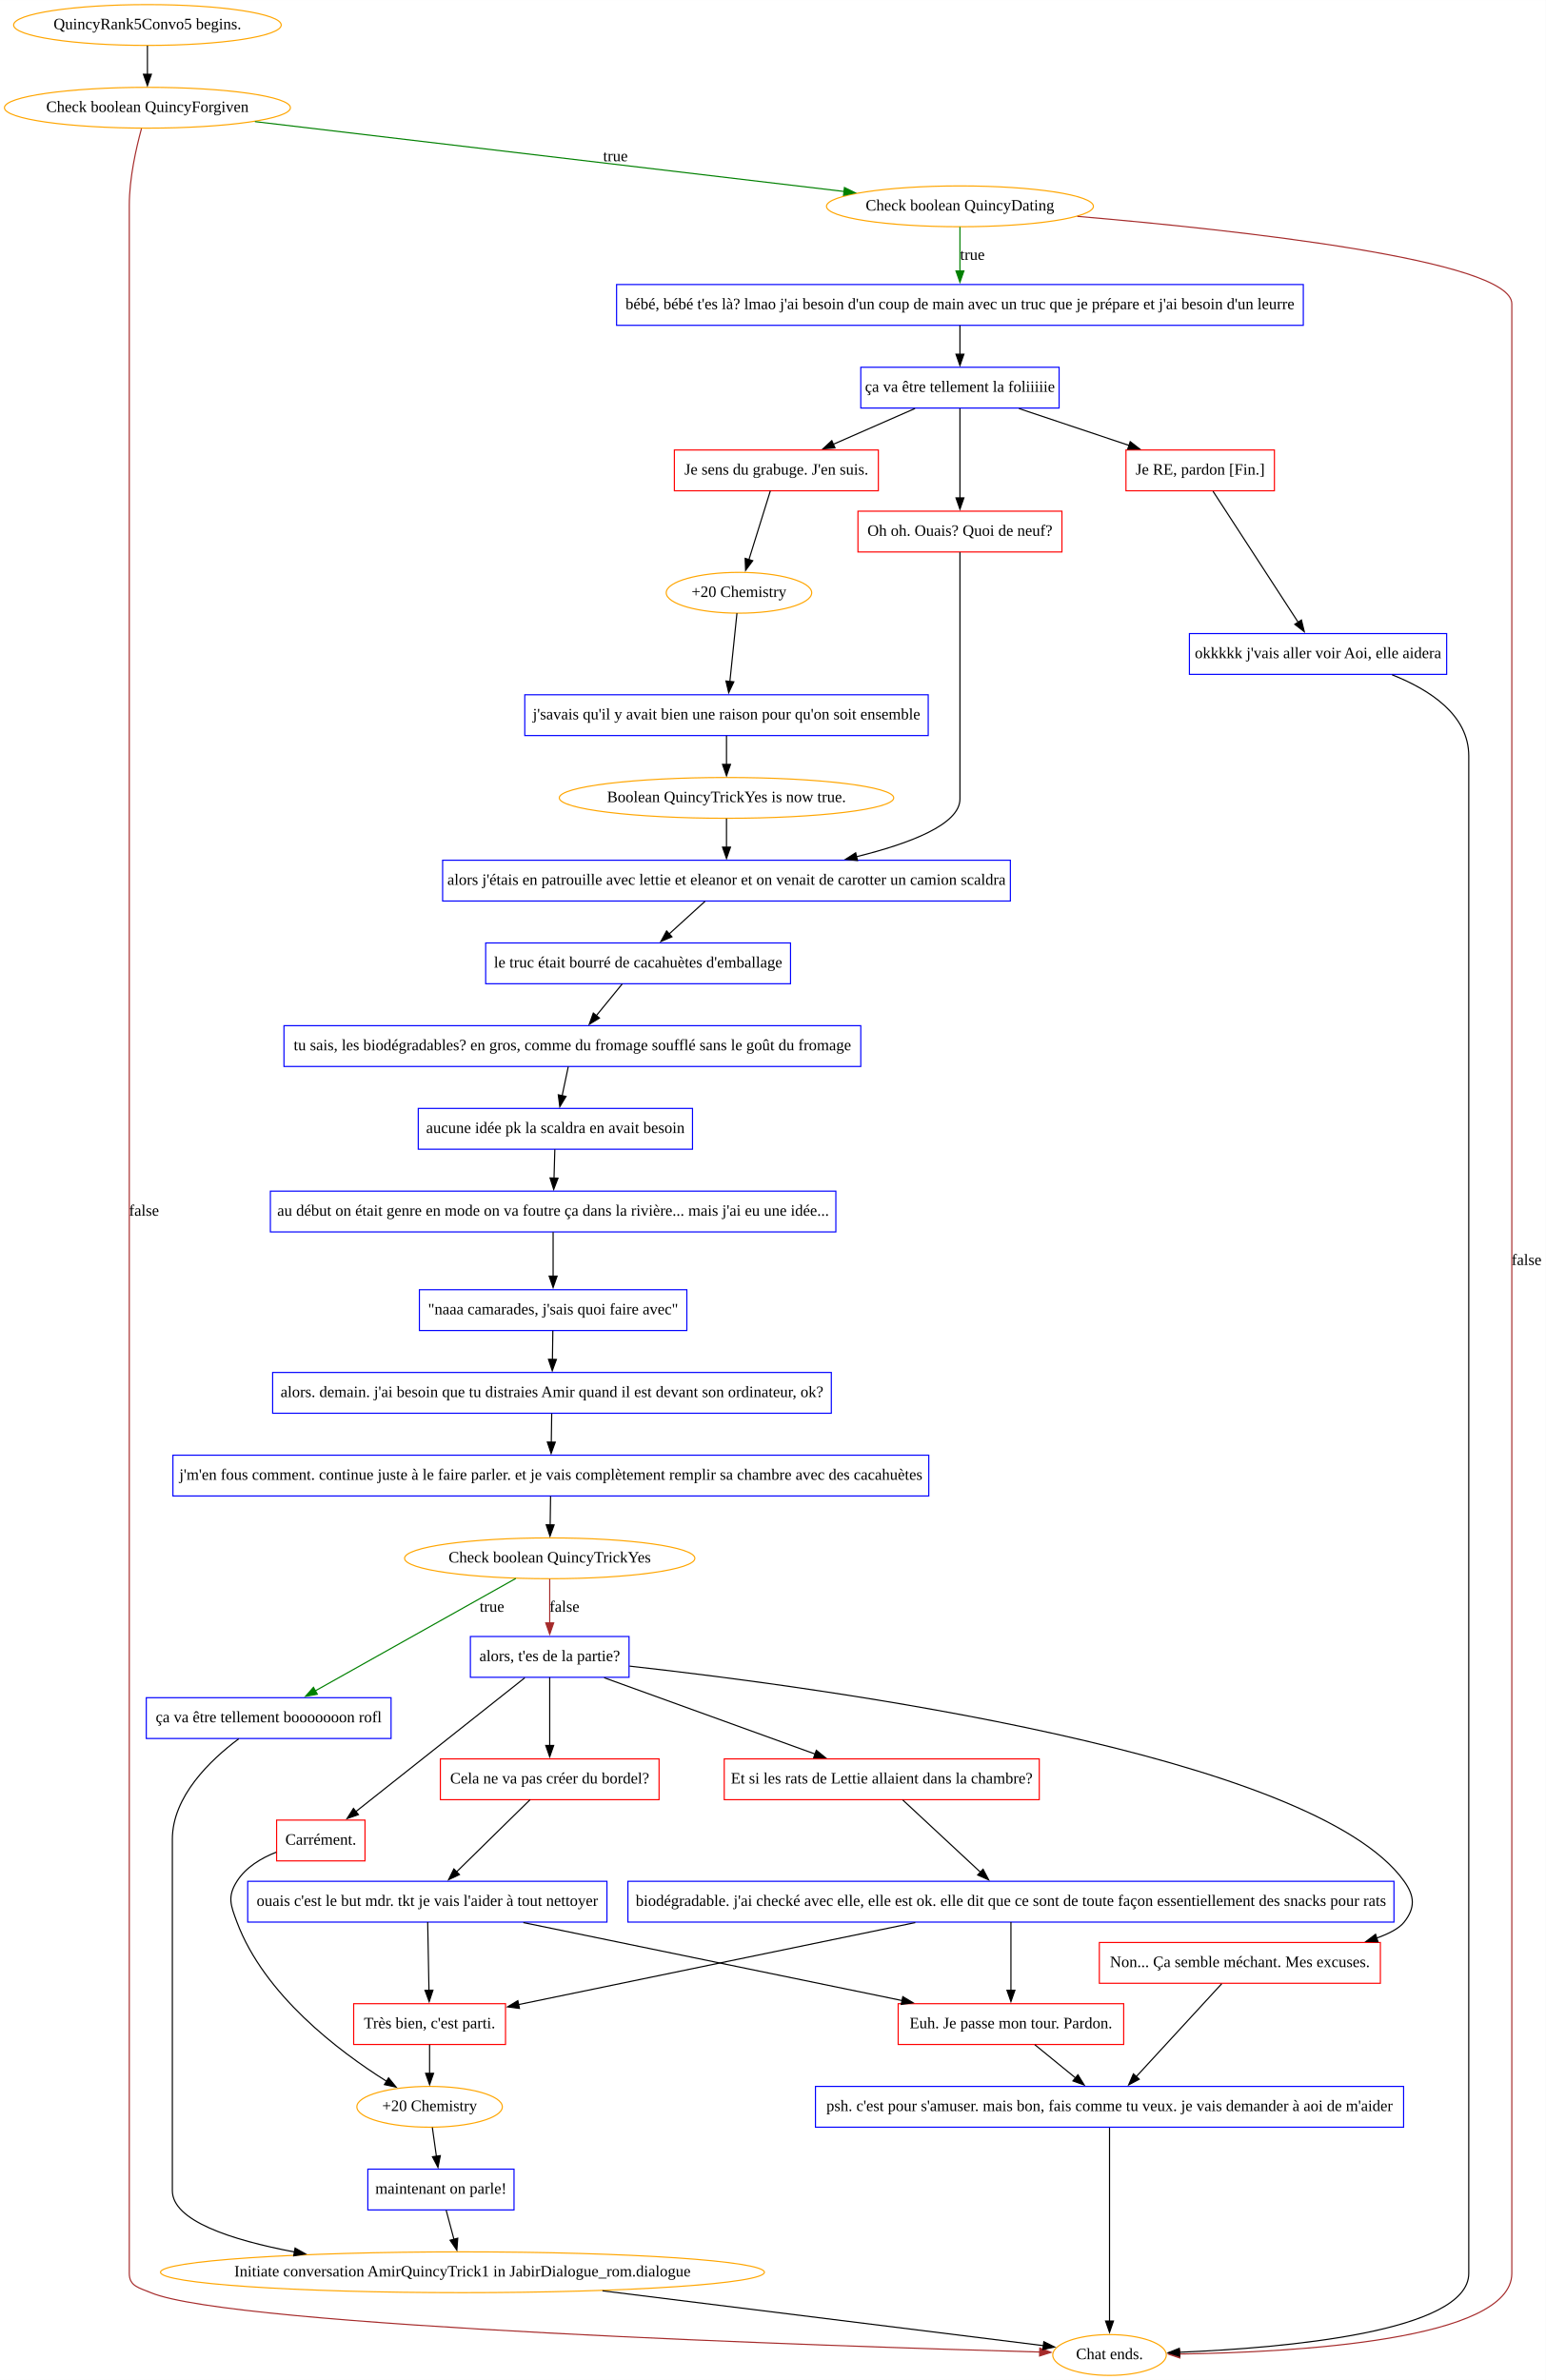
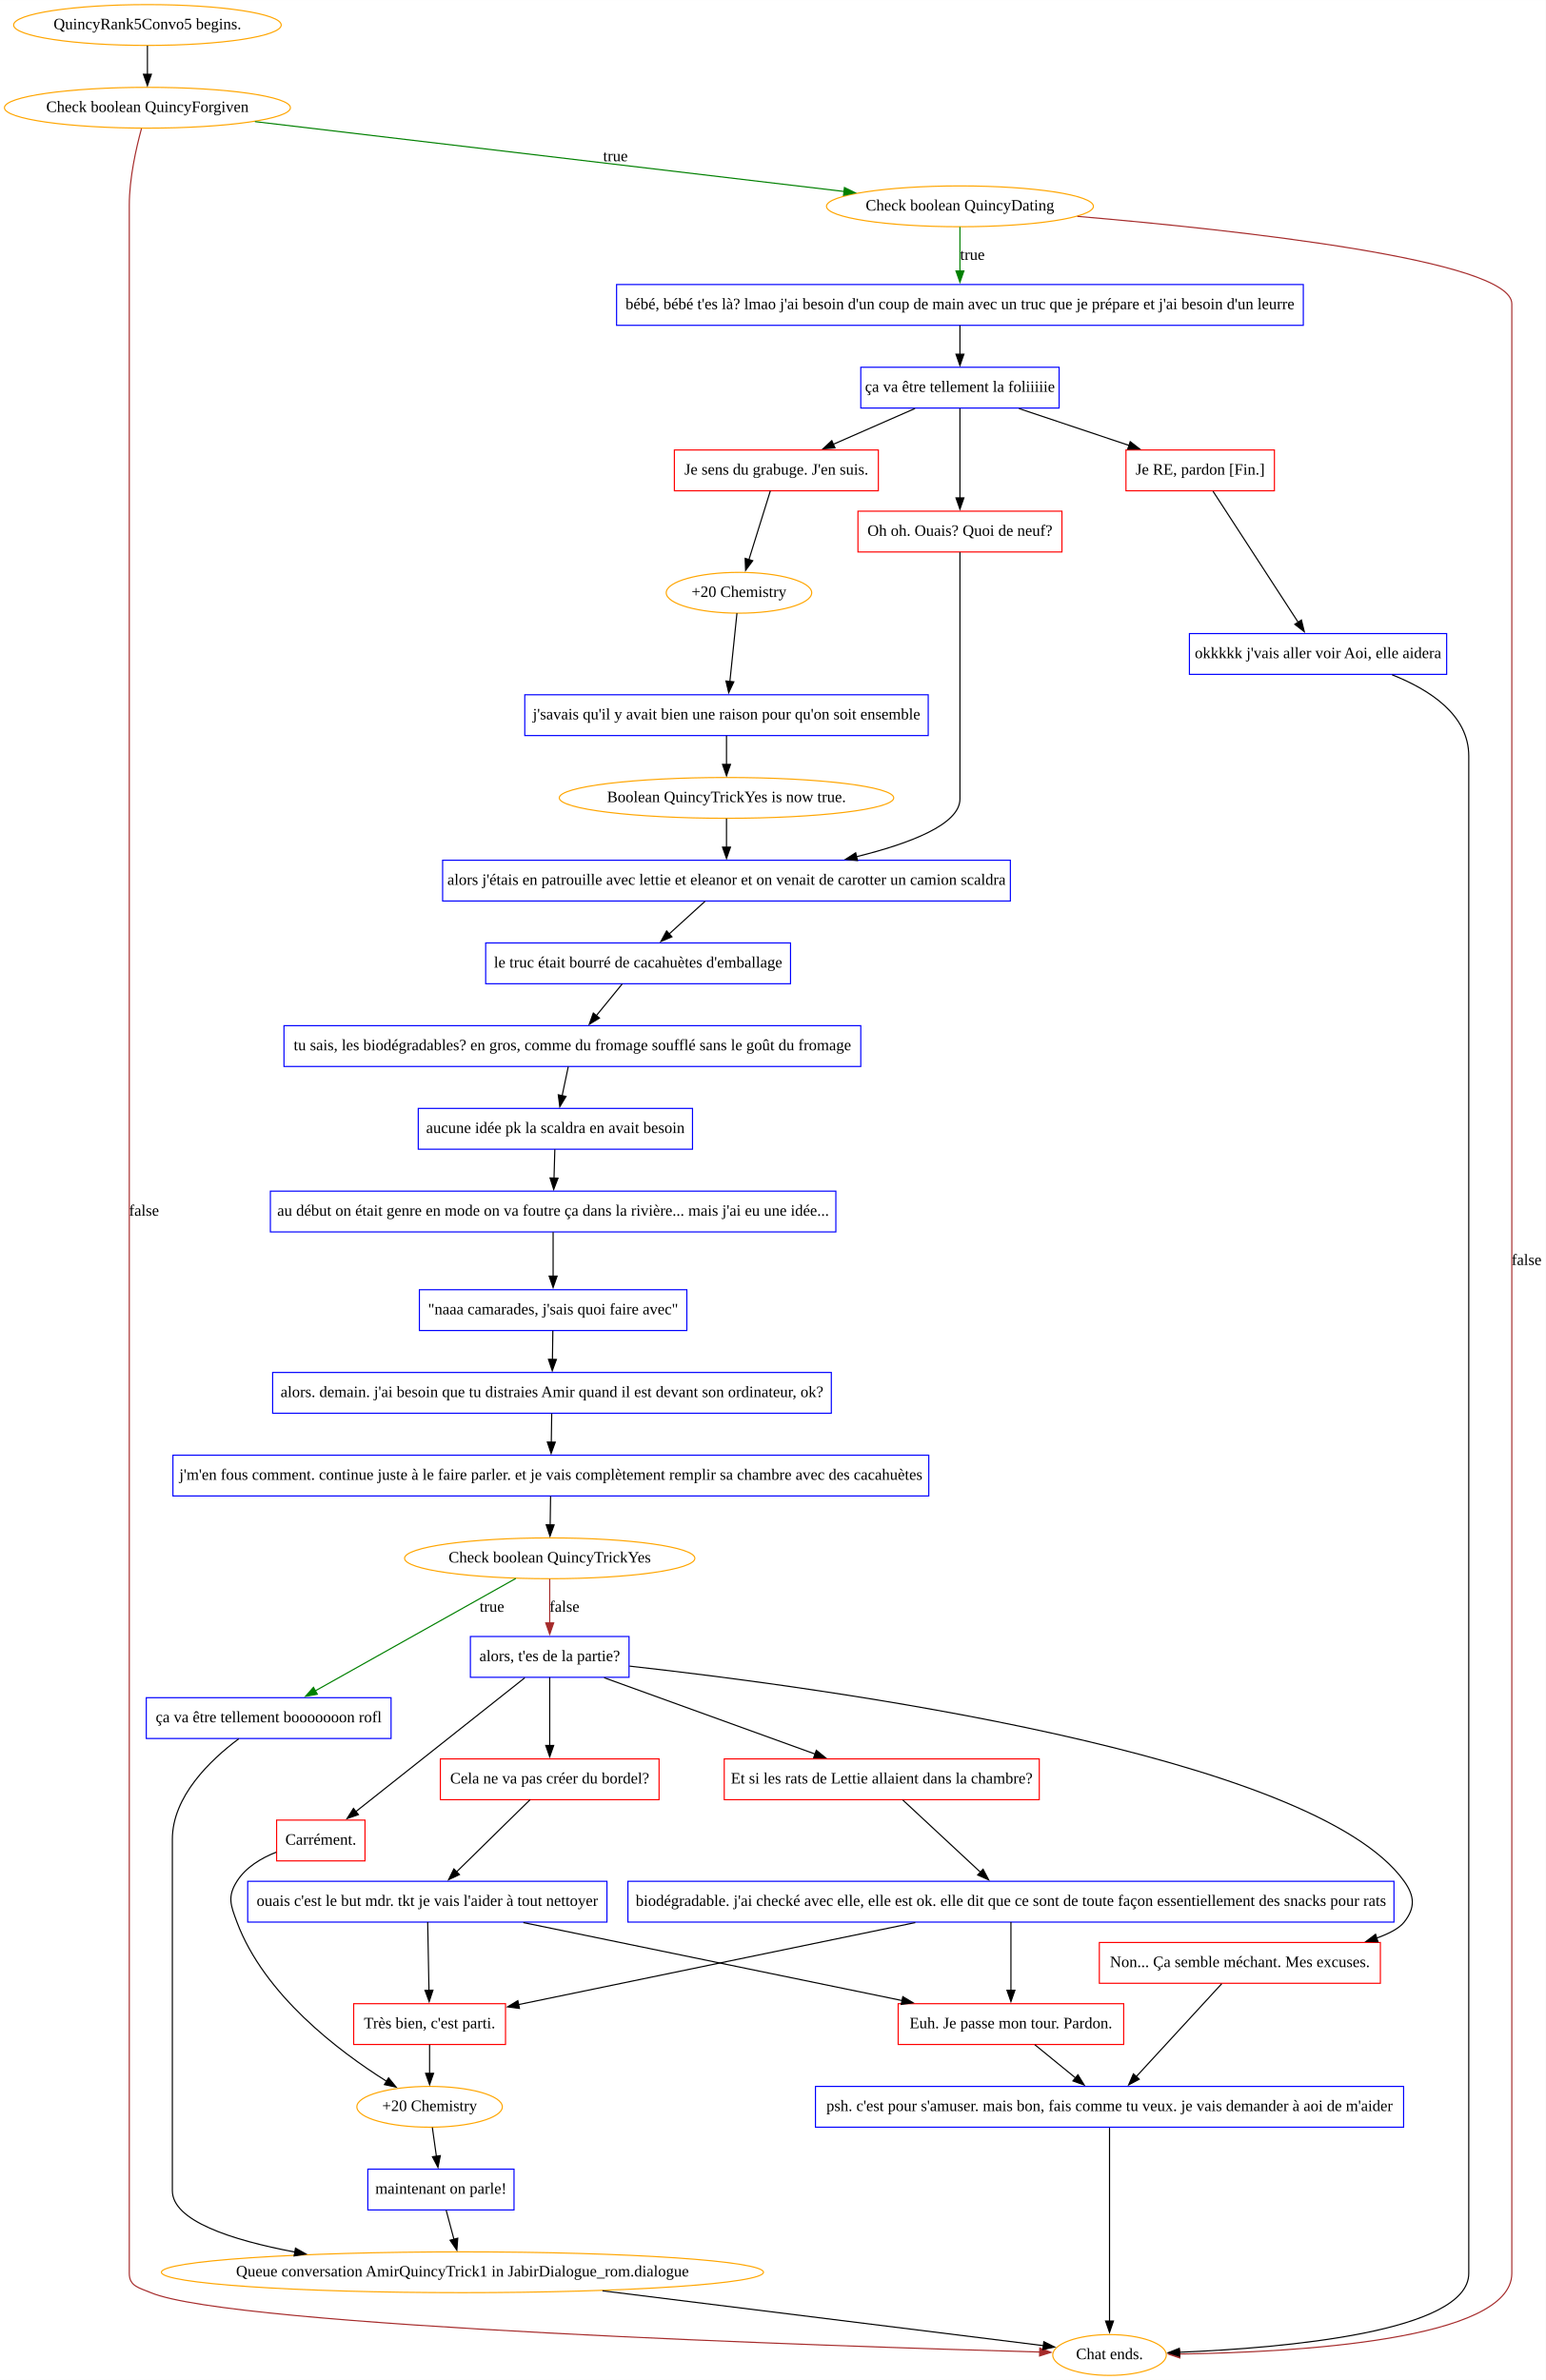
<svg xmlns="http://www.w3.org/2000/svg" width="1364pt" height="2100pt" viewBox="0.00 0.00 1364.09 2100.00">
  <g id="graph0" class="graph" transform="scale(1 1) rotate(0) translate(4 2096)">
    <polygon fill="white" stroke="none" points="-4,4 -4,-2096 1360.09,-2096 1360.09,4 -4,4" />
    <g id="node1" class="node">
      <ellipse fill="none" stroke="orange" cx="126.09" cy="-2074" rx="118.08" ry="18" />
      <text text-anchor="middle" x="126.09" y="-2070.3" font-family="Times New Roman,serif" font-size="14.00">QuincyRank5Convo5 begins.</text>
    </g>
    <g id="node2" class="node">
      <ellipse fill="none" stroke="orange" cx="126.09" cy="-2001" rx="126.18" ry="18" />
      <text text-anchor="middle" x="126.09" y="-1997.3" font-family="Times New Roman,serif" font-size="14.00">Check boolean QuincyForgiven</text>
    </g>
    <g id="edge1" class="edge">
      <path fill="none" stroke="black" d="M126.09,-2055.81C126.09,-2048.23 126.09,-2039.1 126.09,-2030.54" />
      <polygon fill="black" stroke="black" points="129.59,-2030.54 126.09,-2020.54 122.59,-2030.54 129.59,-2030.54" />
    </g>
    <g id="node3" class="node">
      <ellipse fill="none" stroke="orange" cx="843.09" cy="-1914" rx="117.78" ry="18" />
      <text text-anchor="middle" x="843.09" y="-1910.3" font-family="Times New Roman,serif" font-size="14.00">Check boolean QuincyDating</text>
    </g>
    <g id="edge2" class="edge">
      <path fill="none" stroke="green" d="M220.93,-1988.76C355.91,-1972.75 602.4,-1943.53 741.16,-1927.08" />
      <polygon fill="green" stroke="green" points="741.17,-1930.61 750.69,-1925.95 740.35,-1923.66 741.17,-1930.61" />
      <text text-anchor="middle" x="539.09" y="-1953.8" font-family="Times New Roman,serif" font-size="14.00">true</text>
    </g>
    <g id="node4" class="node">
      <ellipse fill="none" stroke="orange" cx="975.09" cy="-18" rx="50.09" ry="18" />
      <text text-anchor="middle" x="975.09" y="-14.3" font-family="Times New Roman,serif" font-size="14.00">Chat ends.</text>
    </g>
    <g id="edge3" class="edge">
      <path fill="none" stroke="brown" d="M120.85,-1982.6C116.18,-1965.54 110.09,-1938.73 110.09,-1915 110.09,-1915 110.09,-1915 110.09,-90 110.09,-78.67 118.64,-77.38 129.09,-73 200.85,-42.93 731.31,-25.69 913.7,-20.6" />
      <polygon fill="brown" stroke="brown" points="913.54,-24.11 923.44,-20.34 913.34,-17.11 913.54,-24.11" />
      <text text-anchor="middle" x="123.09" y="-1023.3" font-family="Times New Roman,serif" font-size="14.00">false</text>
    </g>
    <g id="edge5" class="edge">
      <path fill="none" stroke="brown" d="M946.67,-1905.16C1089.66,-1892.92 1330.09,-1866.6 1330.09,-1828 1330.09,-1828 1330.09,-1828 1330.09,-90 1330.09,-30.92 1138.63,-20.32 1036.92,-18.86" />
      <polygon fill="brown" stroke="brown" points="1037.13,-15.36 1027.09,-18.75 1037.05,-22.36 1037.13,-15.36" />
      <text text-anchor="middle" x="1343.09" y="-979.8" font-family="Times New Roman,serif" font-size="14.00">false</text>
    </g>
    <g id="node5" class="node">
      <polygon fill="none" stroke="blue" points="1146.09,-1845 540.09,-1845 540.09,-1809 1146.09,-1809 1146.09,-1845" />
      <text text-anchor="middle" x="843.09" y="-1823.3" font-family="Times New Roman,serif" font-size="14.00">bébé, bébé t'es là? lmao j'ai besoin d'un coup de main avec un truc que je prépare et j'ai besoin d'un leurre</text>
    </g>
    <g id="edge4" class="edge">
      <path fill="none" stroke="green" d="M843.09,-1895.8C843.09,-1884.58 843.09,-1869.67 843.09,-1856.69" />
      <polygon fill="green" stroke="green" points="846.59,-1856.98 843.09,-1846.98 839.59,-1856.98 846.59,-1856.98" />
      <text text-anchor="middle" x="854.09" y="-1866.8" font-family="Times New Roman,serif" font-size="14.00">true</text>
    </g>
    <g id="node6" class="node">
      <polygon fill="none" stroke="blue" points="930.59,-1772 755.59,-1772 755.59,-1736 930.59,-1736 930.59,-1772" />
      <text text-anchor="middle" x="843.09" y="-1750.3" font-family="Times New Roman,serif" font-size="14.00">ça va être tellement la foliiiiie</text>
    </g>
    <g id="edge6" class="edge">
      <path fill="none" stroke="black" d="M843.09,-1808.81C843.09,-1801.23 843.09,-1792.1 843.09,-1783.54" />
      <polygon fill="black" stroke="black" points="846.59,-1783.54 843.09,-1773.54 839.59,-1783.54 846.59,-1783.54" />
    </g>
    <g id="node7" class="node">
      <polygon fill="none" stroke="red" points="771.09,-1699 591.09,-1699 591.09,-1663 771.09,-1663 771.09,-1699" />
      <text text-anchor="middle" x="681.09" y="-1677.3" font-family="Times New Roman,serif" font-size="14.00">Je sens du grabuge. J'en suis.</text>
    </g>
    <g id="edge7" class="edge">
      <path fill="none" stroke="black" d="M803.46,-1735.63C781.69,-1726.09 754.47,-1714.16 731.23,-1703.98" />
      <polygon fill="black" stroke="black" points="732.82,-1700.85 722.26,-1700.04 730.01,-1707.26 732.82,-1700.85" />
    </g>
    <g id="node8" class="node">
      <polygon fill="none" stroke="red" points="933.09,-1645 753.09,-1645 753.09,-1609 933.09,-1609 933.09,-1645" />
      <text text-anchor="middle" x="843.09" y="-1623.3" font-family="Times New Roman,serif" font-size="14.00">Oh oh. Ouais? Quoi de neuf?</text>
    </g>
    <g id="edge8" class="edge">
      <path fill="none" stroke="black" d="M843.09,-1735.62C843.09,-1715.19 843.09,-1680.99 843.09,-1656.62" />
      <polygon fill="black" stroke="black" points="846.59,-1656.75 843.09,-1646.75 839.59,-1656.75 846.59,-1656.75" />
    </g>
    <g id="node9" class="node">
      <polygon fill="none" stroke="red" points="1120.59,-1699 989.59,-1699 989.59,-1663 1120.59,-1663 1120.59,-1699" />
      <text text-anchor="middle" x="1055.09" y="-1677.3" font-family="Times New Roman,serif" font-size="14.00">Je RE, pardon [Fin.]</text>
    </g>
    <g id="edge9" class="edge">
      <path fill="none" stroke="black" d="M895.22,-1735.54C924.61,-1725.7 961.53,-1713.33 992.48,-1702.97" />
      <polygon fill="black" stroke="black" points="993.35,-1706.37 1001.72,-1699.87 991.13,-1699.73 993.35,-1706.37" />
    </g>
    <g id="node10" class="node">
      <ellipse fill="none" stroke="orange" cx="648.09" cy="-1573" rx="64.19" ry="18" />
      <text text-anchor="middle" x="648.09" y="-1569.3" font-family="Times New Roman,serif" font-size="14.00">+20 Chemistry</text>
    </g>
    <g id="edge10" class="edge">
      <path fill="none" stroke="black" d="M675.79,-1662.97C670.69,-1646.61 662.9,-1621.59 656.88,-1602.24" />
      <polygon fill="black" stroke="black" points="660.25,-1601.29 653.94,-1592.79 653.57,-1603.37 660.25,-1601.29" />
    </g>
    <g id="node11" class="node">
      <polygon fill="none" stroke="blue" points="887.59,-1337 386.59,-1337 386.59,-1301 887.59,-1301 887.59,-1337" />
      <text text-anchor="middle" x="637.09" y="-1315.3" font-family="Times New Roman,serif" font-size="14.00">alors j'étais en patrouille avec lettie et eleanor et on venait de carotter un camion scaldra</text>
    </g>
    <g id="edge11" class="edge">
      <path fill="none" stroke="black" d="M843.09,-1608.74C843.09,-1587.76 843.09,-1551.28 843.09,-1520 843.09,-1520 843.09,-1520 843.09,-1391 843.09,-1368.63 799.11,-1351.77 751.79,-1340.11" />
      <polygon fill="black" stroke="black" points="752.7,-1336.73 742.17,-1337.83 751.09,-1343.54 752.7,-1336.73" />
    </g>
    <g id="node12" class="node">
      <polygon fill="none" stroke="blue" points="1272.59,-1537 1045.59,-1537 1045.59,-1501 1272.59,-1501 1272.59,-1537" />
      <text text-anchor="middle" x="1159.09" y="-1515.3" font-family="Times New Roman,serif" font-size="14.00">okkkkk j'vais aller voir Aoi, elle aidera</text>
    </g>
    <g id="edge12" class="edge">
      <path fill="none" stroke="black" d="M1066.42,-1662.57C1084.55,-1634.68 1120.21,-1579.81 1141.62,-1546.87" />
      <polygon fill="black" stroke="black" points="1144.43,-1548.97 1146.95,-1538.67 1138.57,-1545.15 1144.43,-1548.97" />
    </g>
    <g id="node13" class="node">
      <polygon fill="none" stroke="blue" points="815.09,-1483 459.09,-1483 459.09,-1447 815.09,-1447 815.09,-1483" />
      <text text-anchor="middle" x="637.09" y="-1461.3" font-family="Times New Roman,serif" font-size="14.00">j'savais qu'il y avait bien une raison pour qu'on soit ensemble</text>
    </g>
    <g id="edge13" class="edge">
      <path fill="none" stroke="black" d="M646.32,-1554.97C644.64,-1538.76 642.08,-1514.06 640.08,-1494.79" />
      <polygon fill="black" stroke="black" points="643.56,-1494.43 639.04,-1484.85 636.6,-1495.15 643.56,-1494.43" />
    </g>
    <g id="node14" class="node">
      <polygon fill="none" stroke="blue" points="693.59,-1264 424.59,-1264 424.59,-1228 693.59,-1228 693.59,-1264" />
      <text text-anchor="middle" x="559.09" y="-1242.3" font-family="Times New Roman,serif" font-size="14.00">le truc était bourré de cacahuètes d'emballage</text>
    </g>
    <g id="edge14" class="edge">
      <path fill="none" stroke="black" d="M618.21,-1300.81C608.7,-1292.16 596.99,-1281.5 586.51,-1271.96" />
      <polygon fill="black" stroke="black" points="588.94,-1269.44 579.19,-1265.29 584.23,-1274.61 588.94,-1269.44" />
    </g>
    <g id="edge15" class="edge">
      <path fill="none" stroke="black" d="M1224.42,-1500.64C1258.05,-1487.33 1292.09,-1464.98 1292.09,-1429 1292.09,-1429 1292.09,-1429 1292.09,-90 1292.09,-38.21 1128.96,-24.19 1036.74,-20.4" />
      <polygon fill="black" stroke="black" points="1036.96,-16.9 1026.83,-20.02 1036.69,-23.9 1036.96,-16.9" />
    </g>
    <g id="node15" class="node">
      <ellipse fill="none" stroke="orange" cx="637.09" cy="-1392" rx="147.57" ry="18" />
      <text text-anchor="middle" x="637.09" y="-1388.3" font-family="Times New Roman,serif" font-size="14.00">Boolean QuincyTrickYes is now true.</text>
    </g>
    <g id="edge16" class="edge">
      <path fill="none" stroke="black" d="M637.09,-1446.81C637.09,-1439.23 637.09,-1430.1 637.09,-1421.54" />
      <polygon fill="black" stroke="black" points="640.59,-1421.54 637.09,-1411.54 633.59,-1421.54 640.59,-1421.54" />
    </g>
    <g id="node16" class="node">
      <polygon fill="none" stroke="blue" points="755.59,-1191 246.59,-1191 246.59,-1155 755.59,-1155 755.59,-1191" />
      <text text-anchor="middle" x="501.09" y="-1169.3" font-family="Times New Roman,serif" font-size="14.00">tu sais, les biodégradables? en gros, comme du fromage soufflé sans le goût du fromage</text>
    </g>
    <g id="edge17" class="edge">
      <path fill="none" stroke="black" d="M545.05,-1227.81C538.21,-1219.44 529.84,-1209.2 522.25,-1199.9" />
      <polygon fill="black" stroke="black" points="524.99,-1197.73 515.96,-1192.2 519.57,-1202.16 524.99,-1197.73" />
    </g>
    <g id="edge18" class="edge">
      <path fill="none" stroke="black" d="M637.09,-1373.81C637.09,-1366.23 637.09,-1357.1 637.09,-1348.54" />
      <polygon fill="black" stroke="black" points="640.59,-1348.54 637.09,-1338.54 633.59,-1348.54 640.59,-1348.54" />
    </g>
    <g id="node17" class="node">
      <polygon fill="none" stroke="blue" points="607.09,-1118 365.09,-1118 365.09,-1082 607.09,-1082 607.09,-1118" />
      <text text-anchor="middle" x="486.09" y="-1096.3" font-family="Times New Roman,serif" font-size="14.00">aucune idée pk la scaldra en avait besoin</text>
    </g>
    <g id="edge19" class="edge">
      <path fill="none" stroke="black" d="M497.46,-1154.81C495.84,-1147.14 493.88,-1137.89 492.06,-1129.24" />
      <polygon fill="black" stroke="black" points="495.49,-1128.57 490,-1119.51 488.64,-1130.02 495.49,-1128.57" />
    </g>
    <g id="node18" class="node">
      <polygon fill="none" stroke="blue" points="733.59,-1045 234.59,-1045 234.59,-1009 733.59,-1009 733.59,-1045" />
      <text text-anchor="middle" x="484.09" y="-1023.3" font-family="Times New Roman,serif" font-size="14.00">au début on était genre en mode on va foutre ça dans la rivière... mais j'ai eu une idée...</text>
    </g>
    <g id="edge20" class="edge">
      <path fill="none" stroke="black" d="M485.6,-1081.81C485.39,-1074.14 485.13,-1064.89 484.88,-1056.24" />
      <polygon fill="black" stroke="black" points="488.39,-1056.44 484.61,-1046.54 481.39,-1056.64 488.39,-1056.44" />
    </g>
    <g id="node19" class="node">
      <polygon fill="none" stroke="blue" points="602.09,-958 366.09,-958 366.09,-922 602.09,-922 602.09,-958" />
      <text text-anchor="middle" x="484.09" y="-936.3" font-family="Times New Roman,serif" font-size="14.00">"naaa camarades, j'sais quoi faire avec"</text>
    </g>
    <g id="edge21" class="edge">
      <path fill="none" stroke="black" d="M484.09,-1008.8C484.09,-997.58 484.09,-982.67 484.09,-969.69" />
      <polygon fill="black" stroke="black" points="487.59,-969.98 484.09,-959.98 480.59,-969.98 487.59,-969.98" />
    </g>
    <g id="node20" class="node">
      <polygon fill="none" stroke="blue" points="729.59,-885 236.59,-885 236.59,-849 729.59,-849 729.59,-885" />
      <text text-anchor="middle" x="483.09" y="-863.3" font-family="Times New Roman,serif" font-size="14.00">alors. demain. j'ai besoin que tu distraies Amir quand il est devant son ordinateur, ok?</text>
    </g>
    <g id="edge22" class="edge">
      <path fill="none" stroke="black" d="M483.85,-921.81C483.74,-914.23 483.61,-905.1 483.49,-896.54" />
      <polygon fill="black" stroke="black" points="486.99,-896.49 483.35,-886.54 479.99,-896.59 486.99,-896.49" />
    </g>
    <g id="node21" class="node">
      <polygon fill="none" stroke="blue" points="815.59,-812 148.59,-812 148.59,-776 815.59,-776 815.59,-812" />
      <text text-anchor="middle" x="482.09" y="-790.3" font-family="Times New Roman,serif" font-size="14.00">j'm'en fous comment. continue juste à le faire parler. et je vais complètement remplir sa chambre avec des cacahuètes</text>
    </g>
    <g id="edge23" class="edge">
      <path fill="none" stroke="black" d="M482.85,-848.81C482.74,-841.23 482.61,-832.1 482.49,-823.54" />
      <polygon fill="black" stroke="black" points="485.99,-823.49 482.35,-813.54 478.99,-823.59 485.99,-823.49" />
    </g>
    <g id="node22" class="node">
      <ellipse fill="none" stroke="orange" cx="481.09" cy="-721" rx="128.08" ry="18" />
      <text text-anchor="middle" x="481.09" y="-717.3" font-family="Times New Roman,serif" font-size="14.00">Check boolean QuincyTrickYes</text>
    </g>
    <g id="edge24" class="edge">
      <path fill="none" stroke="black" d="M481.85,-775.81C481.74,-768.23 481.61,-759.1 481.49,-750.54" />
      <polygon fill="black" stroke="black" points="484.99,-750.49 481.35,-740.54 477.99,-750.59 484.99,-750.49" />
    </g>
    <g id="node23" class="node">
      <polygon fill="none" stroke="blue" points="341.09,-598 125.09,-598 125.09,-562 341.09,-562 341.09,-598" />
      <text text-anchor="middle" x="233.09" y="-576.3" font-family="Times New Roman,serif" font-size="14.00">ça va être tellement booooooon rofl</text>
    </g>
    <g id="edge25" class="edge">
      <path fill="none" stroke="green" d="M451.17,-703.23C406.94,-678.44 323.96,-631.93 274.09,-603.98" />
      <polygon fill="green" stroke="green" points="276.03,-601.06 265.6,-599.22 272.61,-607.16 276.03,-601.06" />
      <text text-anchor="middle" x="430.09" y="-673.8" font-family="Times New Roman,serif" font-size="14.00">true</text>
    </g>
    <g id="node24" class="node">
      <polygon fill="none" stroke="blue" points="551.09,-652 411.09,-652 411.09,-616 551.09,-616 551.09,-652" />
      <text text-anchor="middle" x="481.09" y="-630.3" font-family="Times New Roman,serif" font-size="14.00">alors, t'es de la partie?</text>
    </g>
    <g id="edge26" class="edge">
      <path fill="none" stroke="brown" d="M481.09,-702.8C481.09,-691.58 481.09,-676.67 481.09,-663.69" />
      <polygon fill="brown" stroke="brown" points="484.59,-663.98 481.09,-653.98 477.59,-663.98 484.59,-663.98" />
      <text text-anchor="middle" x="494.09" y="-673.8" font-family="Times New Roman,serif" font-size="14.00">false</text>
    </g>
    <g id="node25" class="node">
-       <ellipse fill="none" stroke="orange" cx="404.09" cy="-91" rx="266.45" ry="18" />
-       <text text-anchor="middle" x="404.09" y="-87.3" font-family="Times New Roman,serif" font-size="14.00">Initiate conversation AmirQuincyTrick1 in JabirDialogue_rom.dialogue</text>
+       <ellipse fill="none" stroke="orange" cx="404.09" cy="-91" rx="265.65" ry="18" />
+       <text text-anchor="middle" x="404.09" y="-87.3" font-family="Times New Roman,serif" font-size="14.00">Queue conversation AmirQuincyTrick1 in JabirDialogue_rom.dialogue</text>
    </g>
    <g id="edge27" class="edge">
-       <path fill="none" stroke="black" d="M206.66,-561.73C181.71,-543.11 148.09,-510.98 148.09,-473 148.09,-473 148.09,-473 148.09,-163 148.09,-136.57 199.4,-119.57 256.08,-108.86" />
-       <polygon fill="black" stroke="black" points="256.39,-112.36 265.61,-107.14 255.14,-105.48 256.39,-112.36" />
+       <path fill="none" stroke="black" d="M206.66,-561.73C181.71,-543.11 148.09,-510.98 148.09,-473 148.09,-473 148.09,-473 148.09,-163 148.09,-136.51 199.61,-119.5 256.43,-108.8" />
+       <polygon fill="black" stroke="black" points="256.76,-112.29 265.98,-107.07 255.52,-105.4 256.76,-112.29" />
    </g>
    <g id="node26" class="node">
      <polygon fill="none" stroke="red" points="318.09,-490 240.09,-490 240.09,-454 318.09,-454 318.09,-490" />
      <text text-anchor="middle" x="279.09" y="-468.3" font-family="Times New Roman,serif" font-size="14.00">Carrément.</text>
    </g>
    <g id="edge28" class="edge">
      <path fill="none" stroke="black" d="M459.09,-615.57C422.96,-586.96 350.99,-529.95 309.84,-497.36" />
      <polygon fill="black" stroke="black" points="312.26,-494.81 302.25,-491.35 307.92,-500.3 312.26,-494.81" />
    </g>
    <g id="node27" class="node">
      <polygon fill="none" stroke="red" points="577.59,-544 384.59,-544 384.59,-508 577.59,-508 577.59,-544" />
      <text text-anchor="middle" x="481.09" y="-522.3" font-family="Times New Roman,serif" font-size="14.00">Cela ne va pas créer du bordel?</text>
    </g>
    <g id="edge29" class="edge">
      <path fill="none" stroke="black" d="M481.09,-615.97C481.09,-599.76 481.09,-575.06 481.09,-555.79" />
      <polygon fill="black" stroke="black" points="484.59,-555.85 481.09,-545.85 477.59,-555.85 484.59,-555.85" />
    </g>
    <g id="node28" class="node">
      <polygon fill="none" stroke="red" points="913.09,-544 635.09,-544 635.09,-508 913.09,-508 913.09,-544" />
      <text text-anchor="middle" x="774.09" y="-522.3" font-family="Times New Roman,serif" font-size="14.00">Et si les rats de Lettie allaient dans la chambre?</text>
    </g>
    <g id="edge30" class="edge">
      <path fill="none" stroke="black" d="M529.14,-615.61C580.13,-597.17 660.73,-568.01 715.43,-548.22" />
      <polygon fill="black" stroke="black" points="716.37,-551.6 724.58,-544.91 713.99,-545.02 716.37,-551.6" />
    </g>
    <g id="node29" class="node">
      <polygon fill="none" stroke="red" points="1214.09,-382 966.09,-382 966.09,-346 1214.09,-346 1214.09,-382" />
      <text text-anchor="middle" x="1090.09" y="-360.3" font-family="Times New Roman,serif" font-size="14.00">Non... Ça semble méchant. Mes excuses.</text>
    </g>
    <g id="edge31" class="edge">
      <path fill="none" stroke="black" d="M551.55,-625.86C723.22,-606.82 1154.94,-548.44 1235.09,-436 1244.38,-422.97 1244.99,-412.57 1235.09,-400 1230.83,-394.59 1222.07,-389.91 1210.88,-385.9" />
      <polygon fill="black" stroke="black" points="1212,-382.59 1201.41,-382.87 1209.86,-389.25 1212,-382.59" />
    </g>
    <g id="edge32" class="edge">
      <path fill="none" stroke="black" d="M527.64,-74.64C648.08,-59.66 825.98,-37.54 916.93,-26.23" />
      <polygon fill="black" stroke="black" points="917.11,-29.74 926.61,-25.03 916.25,-22.79 917.11,-29.74" />
    </g>
    <g id="node30" class="node">
      <ellipse fill="none" stroke="orange" cx="375.09" cy="-237" rx="64.19" ry="18" />
      <text text-anchor="middle" x="375.09" y="-233.3" font-family="Times New Roman,serif" font-size="14.00">+20 Chemistry</text>
    </g>
    <g id="edge33" class="edge">
      <path fill="none" stroke="black" d="M239.78,-461.69C226.43,-456.45 212.92,-448.37 205.09,-436 196.53,-422.48 199.48,-414.99 205.09,-400 229.1,-335.84 294.83,-286.11 337.17,-259.51" />
      <polygon fill="black" stroke="black" points="338.88,-262.57 345.58,-254.36 335.22,-256.6 338.88,-262.57" />
    </g>
    <g id="node31" class="node">
      <polygon fill="none" stroke="blue" points="531.59,-436 214.59,-436 214.59,-400 531.59,-400 531.59,-436" />
      <text text-anchor="middle" x="373.09" y="-414.3" font-family="Times New Roman,serif" font-size="14.00">ouais c'est le but mdr. tkt je vais l'aider à tout nettoyer</text>
    </g>
    <g id="edge34" class="edge">
      <path fill="none" stroke="black" d="M463.74,-507.97C446.21,-490.76 418.92,-463.98 398.86,-444.29" />
      <polygon fill="black" stroke="black" points="401.43,-441.91 391.84,-437.4 396.52,-446.9 401.43,-441.91" />
    </g>
    <g id="node32" class="node">
      <polygon fill="none" stroke="blue" points="1226.09,-436 550.09,-436 550.09,-400 1226.09,-400 1226.09,-436" />
      <text text-anchor="middle" x="888.09" y="-414.3" font-family="Times New Roman,serif" font-size="14.00">biodégradable. j'ai checké avec elle, elle est ok. elle dit que ce sont de toute façon essentiellement des snacks pour rats</text>
    </g>
    <g id="edge35" class="edge">
      <path fill="none" stroke="black" d="M792.66,-507.73C811.29,-490.41 840.18,-463.55 861.29,-443.92" />
      <polygon fill="black" stroke="black" points="863.48,-446.66 868.42,-437.29 858.71,-441.54 863.48,-446.66" />
    </g>
    <g id="node33" class="node">
      <polygon fill="none" stroke="blue" points="1234.59,-255 715.59,-255 715.59,-219 1234.59,-219 1234.59,-255" />
      <text text-anchor="middle" x="975.09" y="-233.3" font-family="Times New Roman,serif" font-size="14.00">psh. c'est pour s'amuser. mais bon, fais comme tu veux. je vais demander à aoi de m'aider</text>
    </g>
    <g id="edge36" class="edge">
      <path fill="none" stroke="black" d="M1074.1,-345.62C1054.53,-324.35 1021.23,-288.15 998.71,-263.67" />
      <polygon fill="black" stroke="black" points="1001.31,-261.34 991.97,-256.35 996.16,-266.08 1001.31,-261.34" />
    </g>
    <g id="node34" class="node">
      <polygon fill="none" stroke="blue" points="449.59,-182 320.59,-182 320.59,-146 449.59,-146 449.59,-182" />
      <text text-anchor="middle" x="385.09" y="-160.3" font-family="Times New Roman,serif" font-size="14.00">maintenant on parle!</text>
    </g>
    <g id="edge37" class="edge">
      <path fill="none" stroke="black" d="M377.51,-218.81C378.59,-211.14 379.89,-201.89 381.11,-193.24" />
      <polygon fill="black" stroke="black" points="384.55,-193.92 382.48,-183.53 377.62,-192.94 384.55,-193.92" />
    </g>
    <g id="node35" class="node">
      <polygon fill="none" stroke="red" points="442.09,-328 308.09,-328 308.09,-292 442.09,-292 442.09,-328" />
      <text text-anchor="middle" x="375.09" y="-306.3" font-family="Times New Roman,serif" font-size="14.00">Très bien, c'est parti.</text>
    </g>
    <g id="edge38" class="edge">
      <path fill="none" stroke="black" d="M373.41,-399.97C373.72,-383.76 374.18,-359.06 374.55,-339.79" />
      <polygon fill="black" stroke="black" points="378.04,-339.92 374.73,-329.85 371.04,-339.79 378.04,-339.92" />
    </g>
    <g id="node36" class="node">
      <polygon fill="none" stroke="red" points="987.59,-328 788.59,-328 788.59,-292 987.59,-292 987.59,-328" />
      <text text-anchor="middle" x="888.09" y="-306.3" font-family="Times New Roman,serif" font-size="14.00">Euh. Je passe mon tour. Pardon.</text>
    </g>
    <g id="edge39" class="edge">
      <path fill="none" stroke="black" d="M457.84,-399.56C549.71,-380.65 696.03,-350.53 792.08,-330.76" />
      <polygon fill="black" stroke="black" points="792.68,-334.21 801.77,-328.77 791.27,-327.36 792.68,-334.21" />
    </g>
    <g id="edge40" class="edge">
      <path fill="none" stroke="black" d="M803.66,-399.56C706.5,-379.48 548.21,-346.77 453.61,-327.22" />
      <polygon fill="black" stroke="black" points="454.38,-323.81 443.88,-325.21 452.96,-330.66 454.38,-323.81" />
    </g>
    <g id="edge41" class="edge">
      <path fill="none" stroke="black" d="M888.09,-399.97C888.09,-383.76 888.09,-359.06 888.09,-339.79" />
      <polygon fill="black" stroke="black" points="891.59,-339.85 888.09,-329.85 884.59,-339.85 891.59,-339.85" />
    </g>
    <g id="edge42" class="edge">
      <path fill="none" stroke="black" d="M975.09,-218.61C975.09,-181.39 975.09,-93.69 975.09,-47.93" />
      <polygon fill="black" stroke="black" points="978.59,-47.99 975.09,-37.99 971.59,-47.99 978.59,-47.99" />
    </g>
    <g id="edge43" class="edge">
      <path fill="none" stroke="black" d="M389.69,-145.81C391.77,-138.05 394.27,-128.68 396.61,-119.95" />
      <polygon fill="black" stroke="black" points="399.94,-121.06 399.14,-110.49 393.17,-119.25 399.94,-121.06" />
    </g>
    <g id="edge44" class="edge">
      <path fill="none" stroke="black" d="M375.09,-291.81C375.09,-284.23 375.09,-275.1 375.09,-266.54" />
      <polygon fill="black" stroke="black" points="378.59,-266.54 375.09,-256.54 371.59,-266.54 378.59,-266.54" />
    </g>
    <g id="edge45" class="edge">
      <path fill="none" stroke="black" d="M909.15,-291.81C919.97,-282.98 933.34,-272.07 945.21,-262.39" />
      <polygon fill="black" stroke="black" points="947.21,-265.27 952.75,-256.23 942.79,-259.84 947.21,-265.27" />
    </g>
  </g>
</svg>
